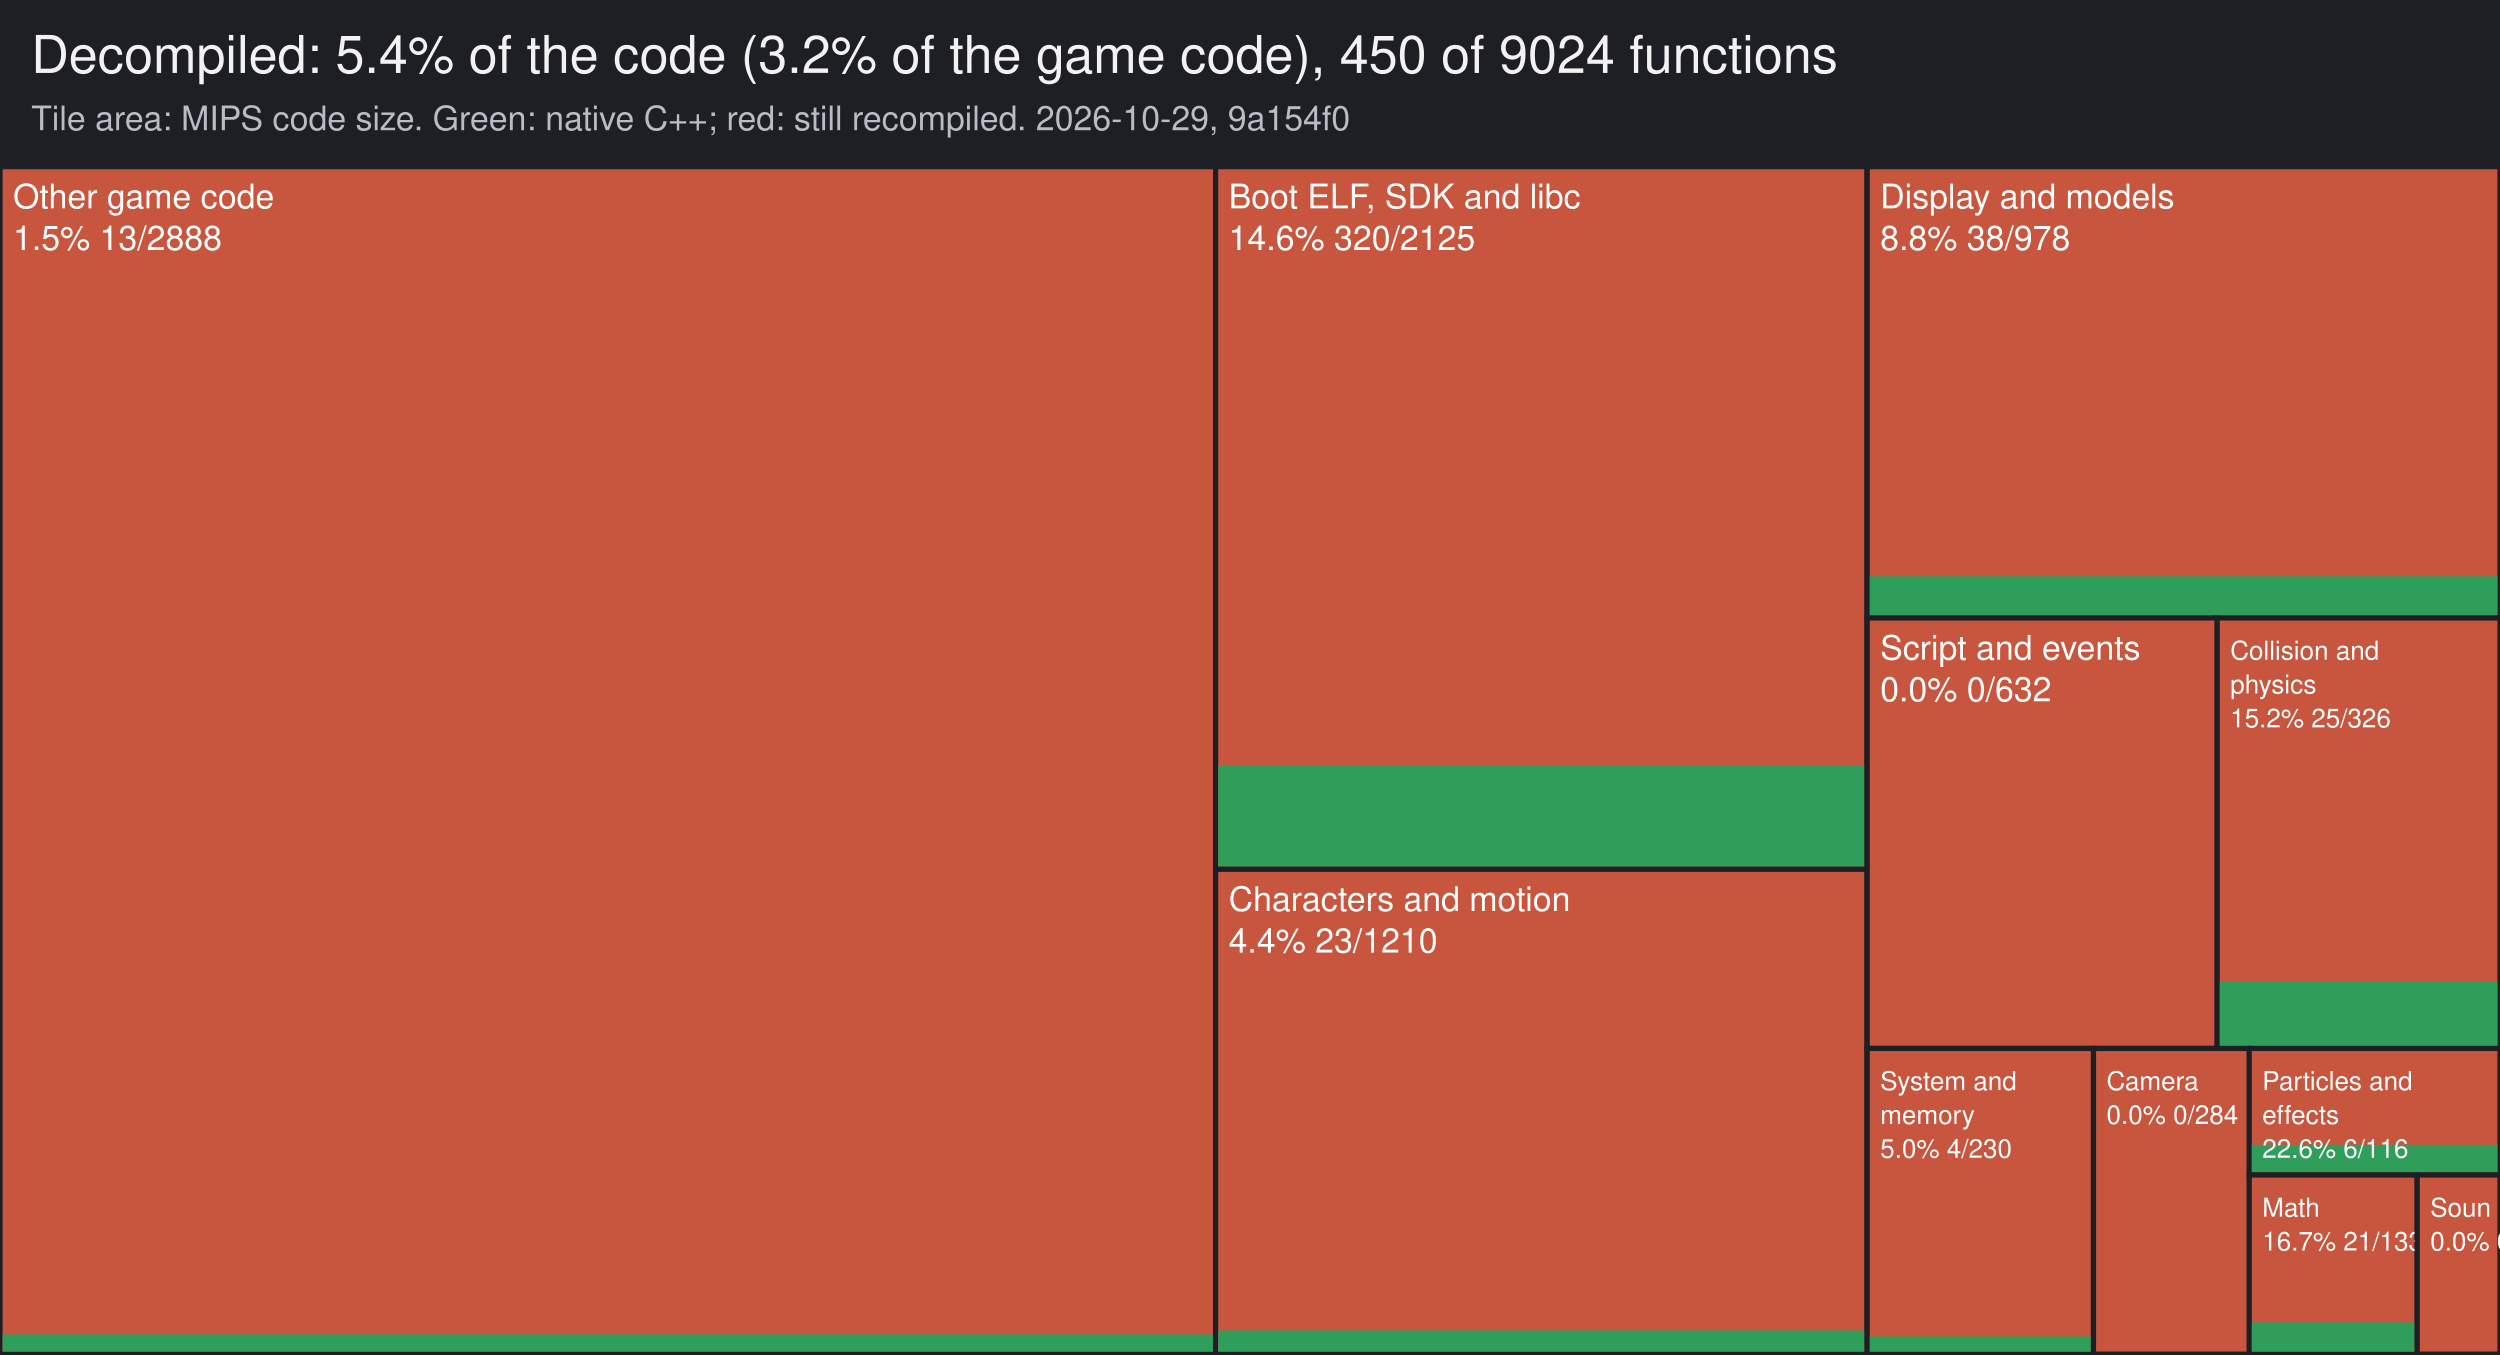
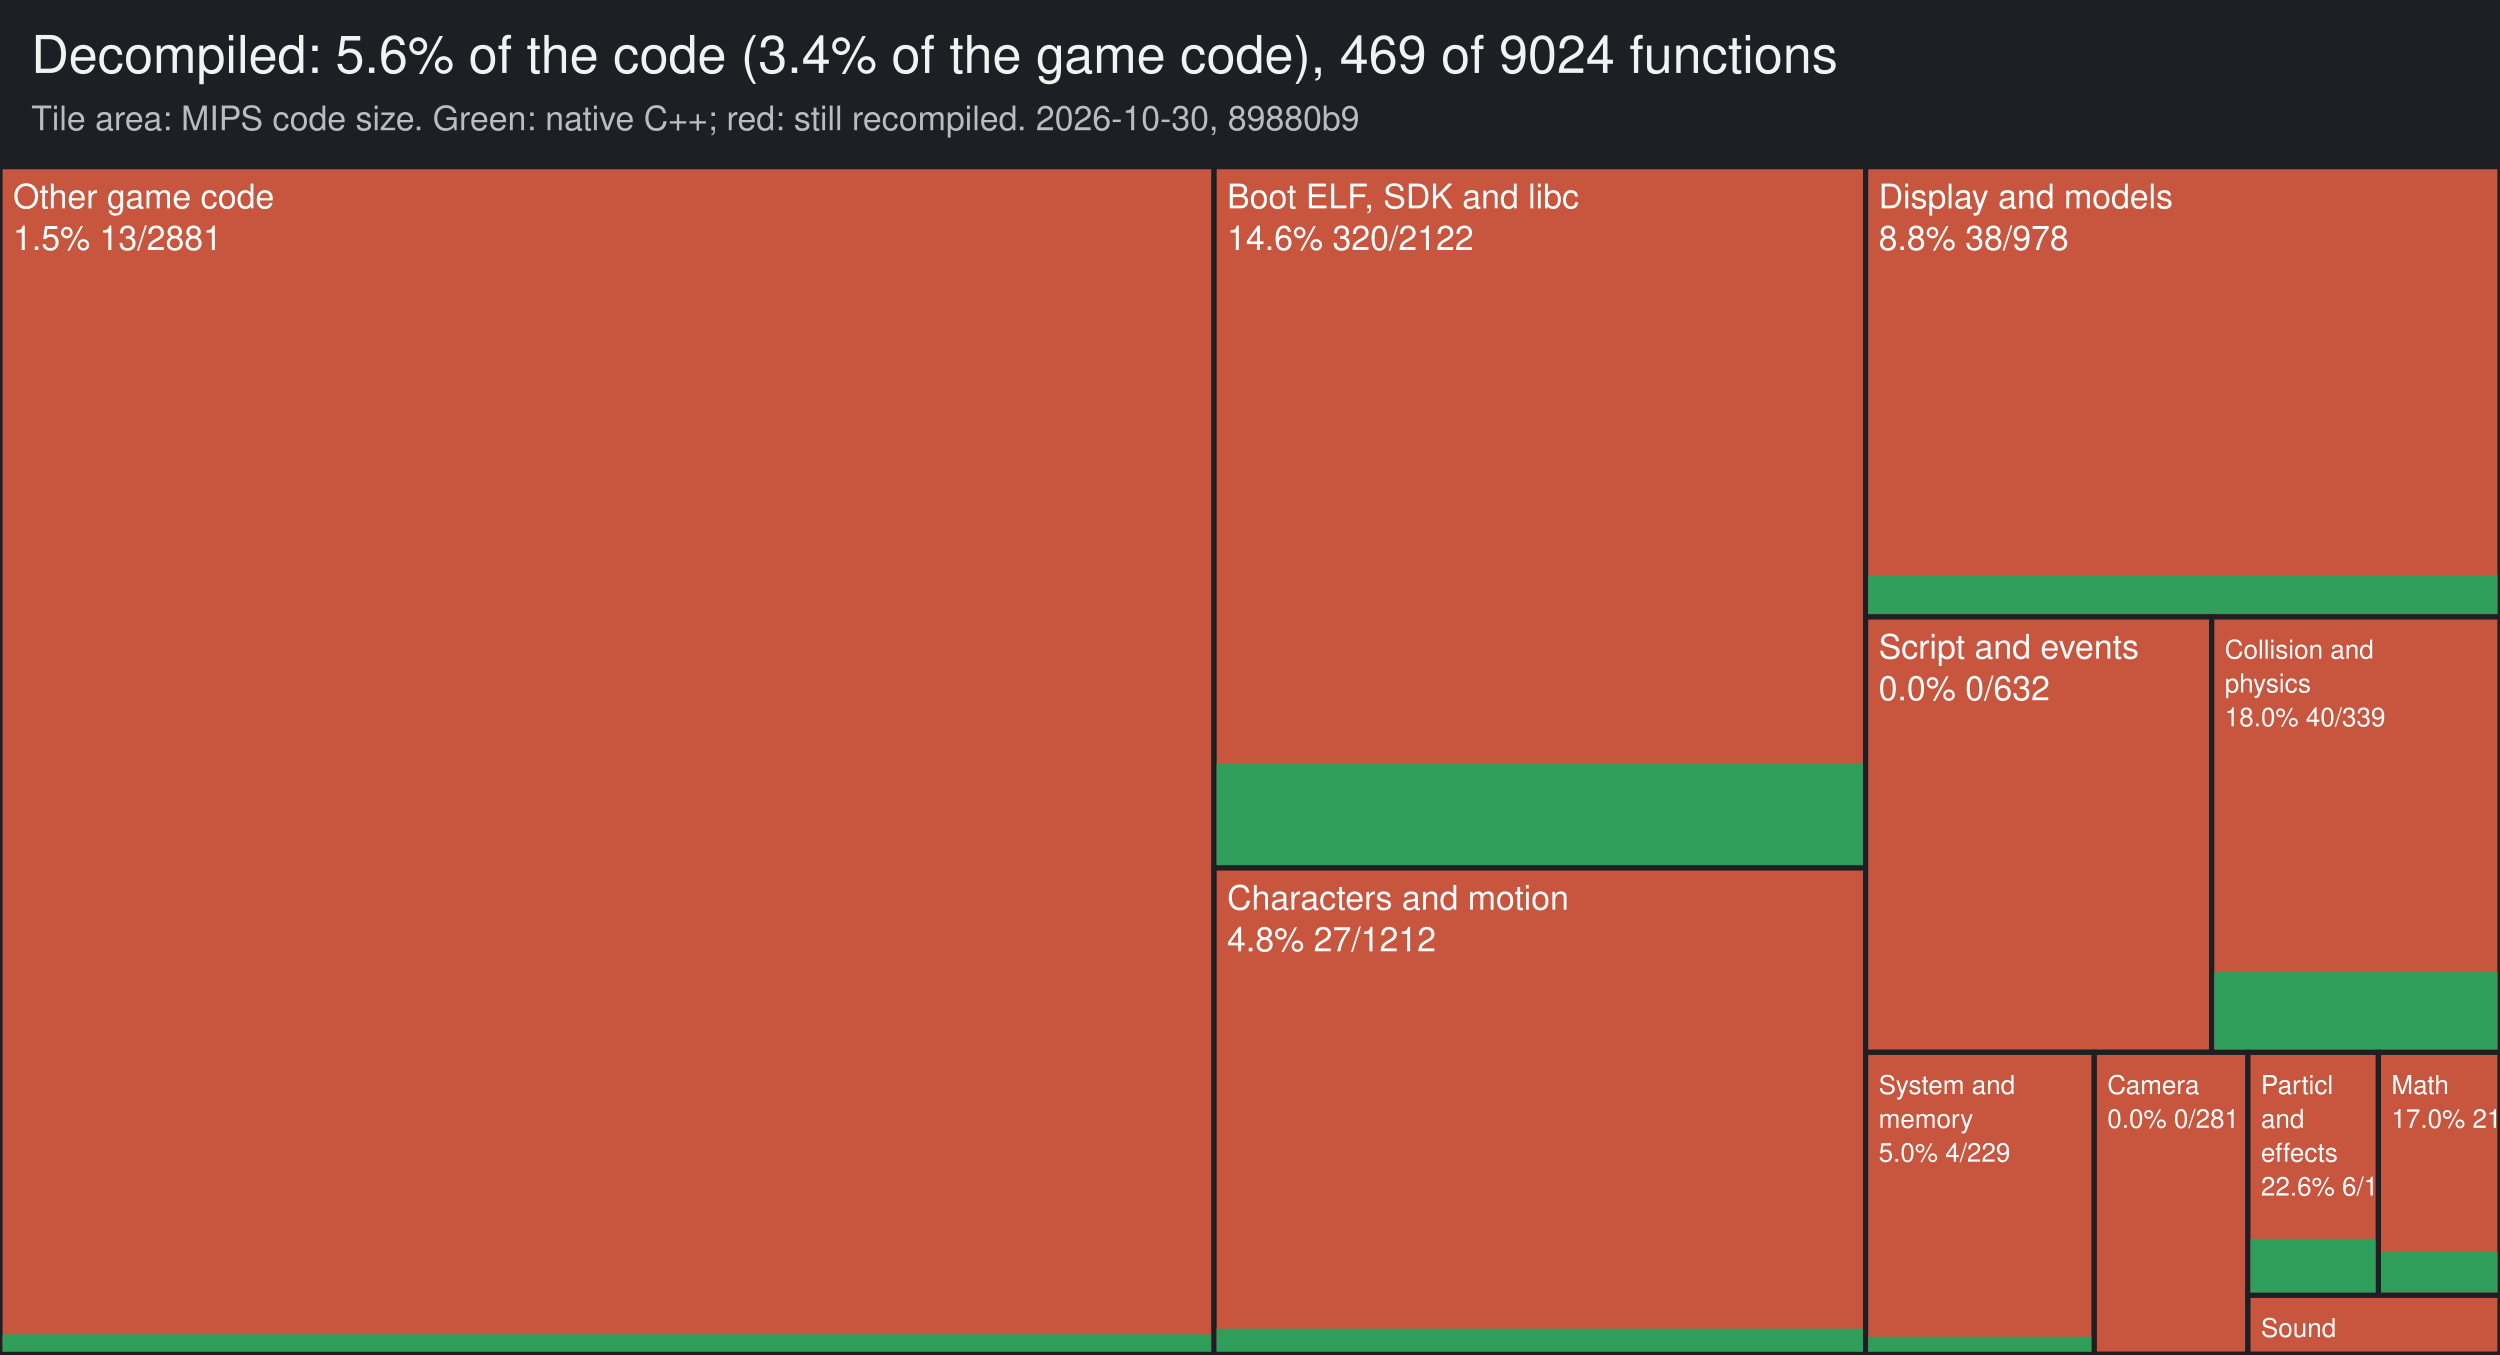
<svg xmlns="http://www.w3.org/2000/svg" width="960" height="520" font-family="Helvetica, Arial, sans-serif">
  <rect width="100%" height="100%" fill="#1d1f24" />
-   <text x="12" y="28" font-size="20" fill="#f2f2f2">Decompiled: 5.4% of the code (3.2% of the game code), 450 of 9024 functions</text>
-   <text x="12" y="50" font-size="13" fill="#b9bcc4">Tile area: MIPS code size. Green: native C++; red: still recompiled. 2026-10-29, 9a154f0</text>
-   <rect x="0.0" y="64.0" width="466.8" height="456.0" fill="#c8553d" stroke="#1d1f24" stroke-width="2" />
-   <rect x="1.0" y="512.4" width="464.8" height="6.6" fill="#2f9e5b" />
+   <text x="12" y="28" font-size="20" fill="#f2f2f2">Decompiled: 5.6% of the code (3.4% of the game code), 469 of 9024 functions</text>
+   <text x="12" y="50" font-size="13" fill="#b9bcc4">Tile area: MIPS code size. Green: native C++; red: still recompiled. 2026-10-30, 89880b9</text>
+   <rect x="0.0" y="64.0" width="466.2" height="456.0" fill="#c8553d" stroke="#1d1f24" stroke-width="2" />
+   <rect x="1.0" y="512.4" width="464.2" height="6.6" fill="#2f9e5b" />
  <text x="5.0" y="80.0" font-size="13" fill="#ffffff">Other game code</text>
-   <text x="5.0" y="96.0" font-size="13" fill="#ffffff">1.5%  13/2888</text>
-   <rect x="466.8" y="64.0" width="250.1" height="269.8" fill="#c8553d" stroke="#1d1f24" stroke-width="2" />
-   <rect x="467.8" y="293.8" width="248.1" height="39.0" fill="#2f9e5b" />
-   <text x="471.8" y="80.0" font-size="13" fill="#ffffff">Boot ELF, SDK and libc</text>
-   <text x="471.8" y="96.0" font-size="13" fill="#ffffff">14.6%  320/2125</text>
-   <rect x="466.8" y="333.8" width="250.1" height="186.2" fill="#c8553d" stroke="#1d1f24" stroke-width="2" />
-   <rect x="467.8" y="510.9" width="248.1" height="8.1" fill="#2f9e5b" />
-   <text x="471.8" y="349.8" font-size="13" fill="#ffffff">Characters and motion</text>
-   <text x="471.8" y="365.8" font-size="13" fill="#ffffff">4.4%  23/1210</text>
-   <rect x="717.0" y="64.0" width="243.0" height="173.3" fill="#c8553d" stroke="#1d1f24" stroke-width="2" />
-   <rect x="718.0" y="221.3" width="241.0" height="15.1" fill="#2f9e5b" />
-   <text x="722.0" y="80.0" font-size="13" fill="#ffffff">Display and models</text>
-   <text x="722.0" y="96.0" font-size="13" fill="#ffffff">8.8%  38/978</text>
-   <rect x="717.0" y="237.3" width="134.4" height="165.3" fill="#c8553d" stroke="#1d1f24" stroke-width="2" />
-   <rect x="718.0" y="401.6" width="132.4" height="0.0" fill="#2f9e5b" />
-   <text x="722.0" y="253.3" font-size="13" fill="#ffffff">Script and events</text>
-   <text x="722.0" y="269.3" font-size="13" fill="#ffffff">0.0%  0/632</text>
-   <rect x="851.4" y="237.3" width="108.6" height="165.3" fill="#c8553d" stroke="#1d1f24" stroke-width="2" />
-   <rect x="852.4" y="376.8" width="106.6" height="24.9" fill="#2f9e5b" />
-   <text x="856.4" y="253.3" font-size="10" fill="#ffffff">Collision and</text>
-   <text x="856.4" y="266.3" font-size="10" fill="#ffffff">physics</text>
-   <text x="856.4" y="279.3" font-size="10" fill="#ffffff">15.2%  25/326</text>
-   <rect x="717.0" y="402.6" width="86.9" height="117.4" fill="#c8553d" stroke="#1d1f24" stroke-width="2" />
-   <rect x="718.0" y="513.2" width="84.9" height="5.8" fill="#2f9e5b" />
-   <text x="722.0" y="418.6" font-size="10" fill="#ffffff">System and</text>
-   <text x="722.0" y="431.6" font-size="10" fill="#ffffff">memory</text>
-   <text x="722.0" y="444.6" font-size="10" fill="#ffffff">5.0%  4/230</text>
-   <rect x="803.9" y="402.6" width="59.9" height="117.4" fill="#c8553d" stroke="#1d1f24" stroke-width="2" />
-   <rect x="804.9" y="519.0" width="57.9" height="0.0" fill="#2f9e5b" />
-   <text x="808.9" y="418.6" font-size="10" fill="#ffffff">Camera</text>
-   <text x="808.9" y="431.6" font-size="10" fill="#ffffff">0.0%  0/284</text>
-   <rect x="863.7" y="402.6" width="96.3" height="48.6" fill="#c8553d" stroke="#1d1f24" stroke-width="2" />
-   <rect x="864.7" y="439.6" width="94.3" height="10.5" fill="#2f9e5b" />
-   <text x="868.7" y="418.6" font-size="10" fill="#ffffff">Particles and</text>
-   <text x="868.7" y="431.6" font-size="10" fill="#ffffff">effects</text>
-   <text x="868.7" y="444.6" font-size="10" fill="#ffffff">22.6%  6/116</text>
-   <rect x="863.7" y="451.2" width="64.5" height="68.8" fill="#c8553d" stroke="#1d1f24" stroke-width="2" />
-   <rect x="864.7" y="507.8" width="62.5" height="11.2" fill="#2f9e5b" />
-   <text x="868.7" y="467.2" font-size="10" fill="#ffffff">Math</text>
-   <text x="868.7" y="480.2" font-size="10" fill="#ffffff">16.7%  21/133</text>
-   <rect x="928.2" y="451.2" width="31.8" height="68.8" fill="#c8553d" stroke="#1d1f24" stroke-width="2" />
-   <rect x="929.2" y="519.0" width="29.8" height="0.0" fill="#2f9e5b" />
-   <text x="933.2" y="467.2" font-size="10" fill="#ffffff">Soun</text>
-   <text x="933.2" y="480.2" font-size="10" fill="#ffffff">0.0%  0/102</text>
+   <text x="5.0" y="96.0" font-size="13" fill="#ffffff">1.5%  13/2881</text>
+   <rect x="466.2" y="64.0" width="250.2" height="269.3" fill="#c8553d" stroke="#1d1f24" stroke-width="2" />
+   <rect x="467.2" y="293.3" width="248.2" height="39.0" fill="#2f9e5b" />
+   <text x="471.2" y="80.0" font-size="13" fill="#ffffff">Boot ELF, SDK and libc</text>
+   <text x="471.2" y="96.0" font-size="13" fill="#ffffff">14.6%  320/2122</text>
+   <rect x="466.2" y="333.3" width="250.2" height="186.7" fill="#c8553d" stroke="#1d1f24" stroke-width="2" />
+   <rect x="467.2" y="510.2" width="248.2" height="8.8" fill="#2f9e5b" />
+   <text x="471.2" y="349.3" font-size="13" fill="#ffffff">Characters and motion</text>
+   <text x="471.2" y="365.3" font-size="13" fill="#ffffff">4.8%  27/1212</text>
+   <rect x="716.4" y="64.0" width="243.6" height="172.9" fill="#c8553d" stroke="#1d1f24" stroke-width="2" />
+   <rect x="717.4" y="220.9" width="241.6" height="15.0" fill="#2f9e5b" />
+   <text x="721.4" y="80.0" font-size="13" fill="#ffffff">Display and models</text>
+   <text x="721.4" y="96.0" font-size="13" fill="#ffffff">8.8%  38/978</text>
+   <rect x="716.4" y="236.9" width="132.9" height="167.2" fill="#c8553d" stroke="#1d1f24" stroke-width="2" />
+   <rect x="717.4" y="403.1" width="130.9" height="0.0" fill="#2f9e5b" />
+   <text x="721.4" y="252.9" font-size="13" fill="#ffffff">Script and events</text>
+   <text x="721.4" y="268.9" font-size="13" fill="#ffffff">0.0%  0/632</text>
+   <rect x="849.3" y="236.9" width="110.7" height="167.2" fill="#c8553d" stroke="#1d1f24" stroke-width="2" />
+   <rect x="850.3" y="373.3" width="108.7" height="29.8" fill="#2f9e5b" />
+   <text x="854.3" y="252.9" font-size="10" fill="#ffffff">Collision and</text>
+   <text x="854.3" y="265.9" font-size="10" fill="#ffffff">physics</text>
+   <text x="854.3" y="278.9" font-size="10" fill="#ffffff">18.0%  40/339</text>
+   <rect x="716.4" y="404.1" width="87.8" height="115.9" fill="#c8553d" stroke="#1d1f24" stroke-width="2" />
+   <rect x="717.4" y="513.3" width="85.8" height="5.7" fill="#2f9e5b" />
+   <text x="721.4" y="420.1" font-size="10" fill="#ffffff">System and</text>
+   <text x="721.4" y="433.1" font-size="10" fill="#ffffff">memory</text>
+   <text x="721.4" y="446.1" font-size="10" fill="#ffffff">5.0%  4/229</text>
+   <rect x="804.2" y="404.1" width="59.0" height="115.9" fill="#c8553d" stroke="#1d1f24" stroke-width="2" />
+   <rect x="805.2" y="519.0" width="57.0" height="0.0" fill="#2f9e5b" />
+   <text x="809.2" y="420.1" font-size="10" fill="#ffffff">Camera</text>
+   <text x="809.2" y="433.1" font-size="10" fill="#ffffff">0.0%  0/281</text>
+   <rect x="863.2" y="404.1" width="50.1" height="93.3" fill="#c8553d" stroke="#1d1f24" stroke-width="2" />
+   <rect x="864.2" y="475.7" width="48.1" height="20.7" fill="#2f9e5b" />
+   <text x="868.2" y="420.1" font-size="10" fill="#ffffff">Particl</text>
+   <text x="868.2" y="433.1" font-size="10" fill="#ffffff">and</text>
+   <text x="868.2" y="446.1" font-size="10" fill="#ffffff">effects</text>
+   <text x="868.2" y="459.1" font-size="10" fill="#ffffff">22.6%  6/116</text>
+   <rect x="913.3" y="404.1" width="46.7" height="93.3" fill="#c8553d" stroke="#1d1f24" stroke-width="2" />
+   <rect x="914.3" y="480.8" width="44.7" height="15.5" fill="#2f9e5b" />
+   <text x="918.3" y="420.1" font-size="10" fill="#ffffff">Math</text>
+   <text x="918.3" y="433.1" font-size="10" fill="#ffffff">17.0%  21/132</text>
+   <rect x="863.2" y="497.4" width="96.8" height="22.6" fill="#c8553d" stroke="#1d1f24" stroke-width="2" />
+   <rect x="864.2" y="519.0" width="94.8" height="0.0" fill="#2f9e5b" />
+   <text x="868.2" y="513.4" font-size="10" fill="#ffffff">Sound</text>
</svg>
